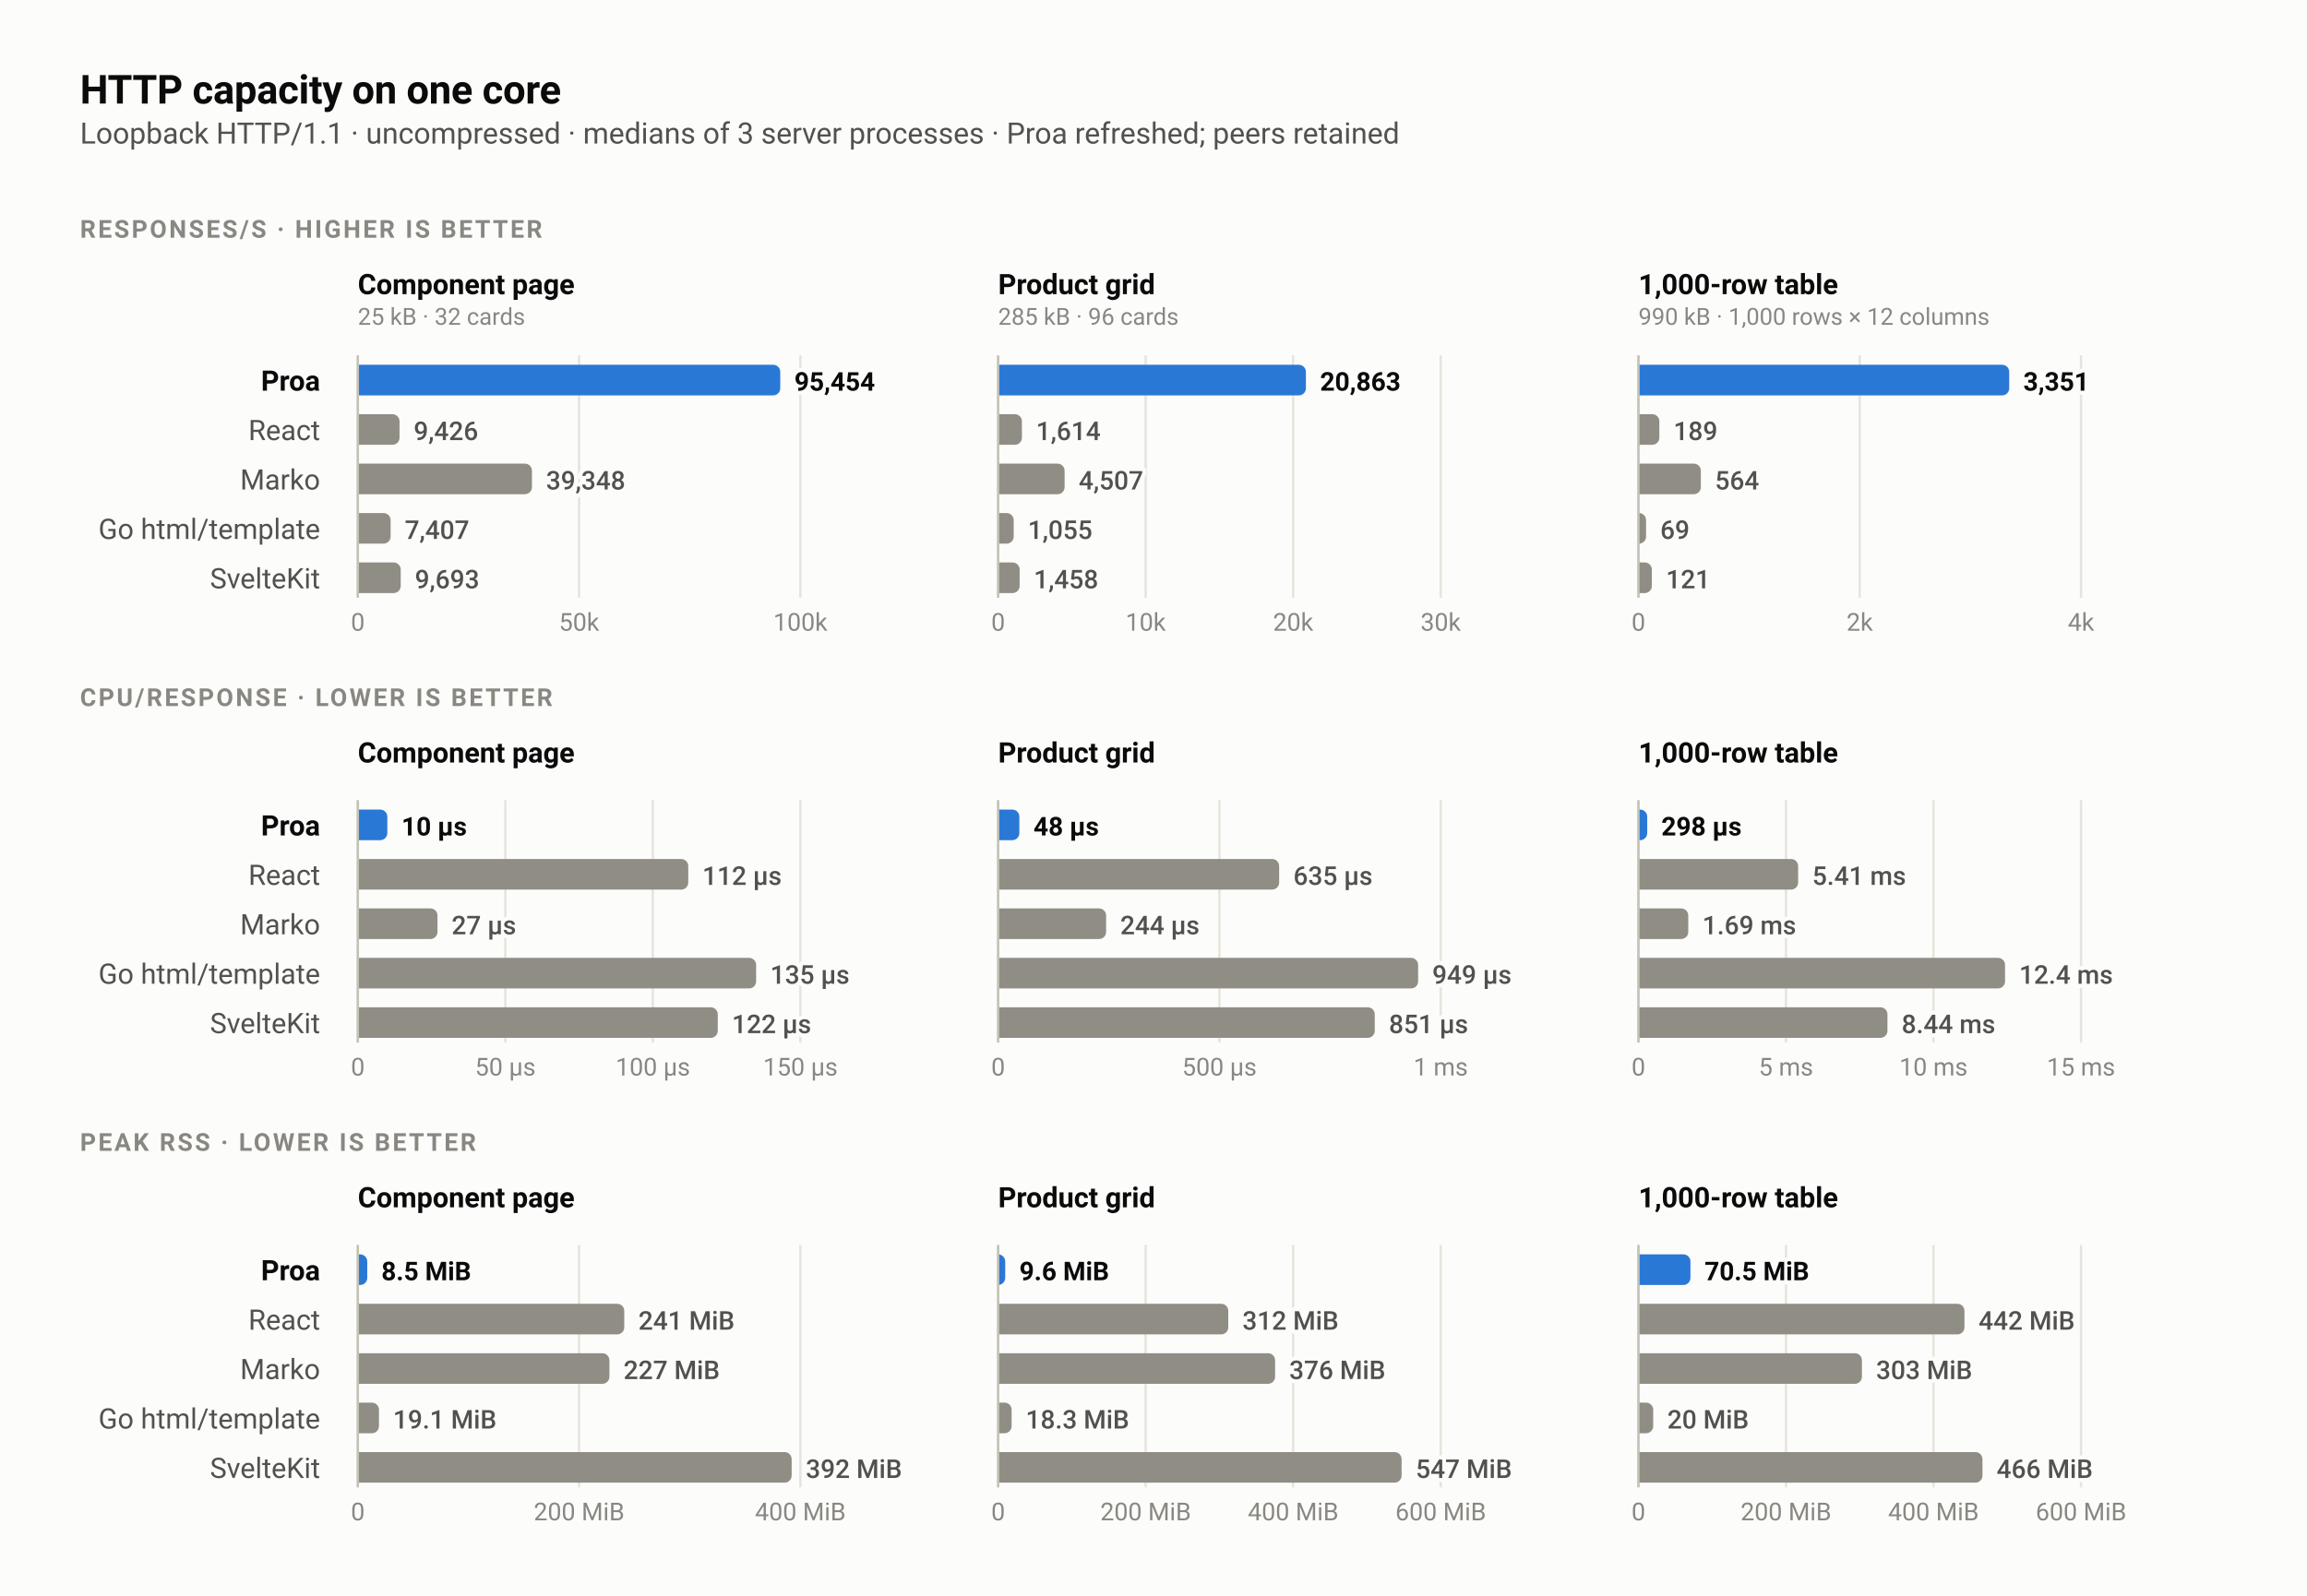
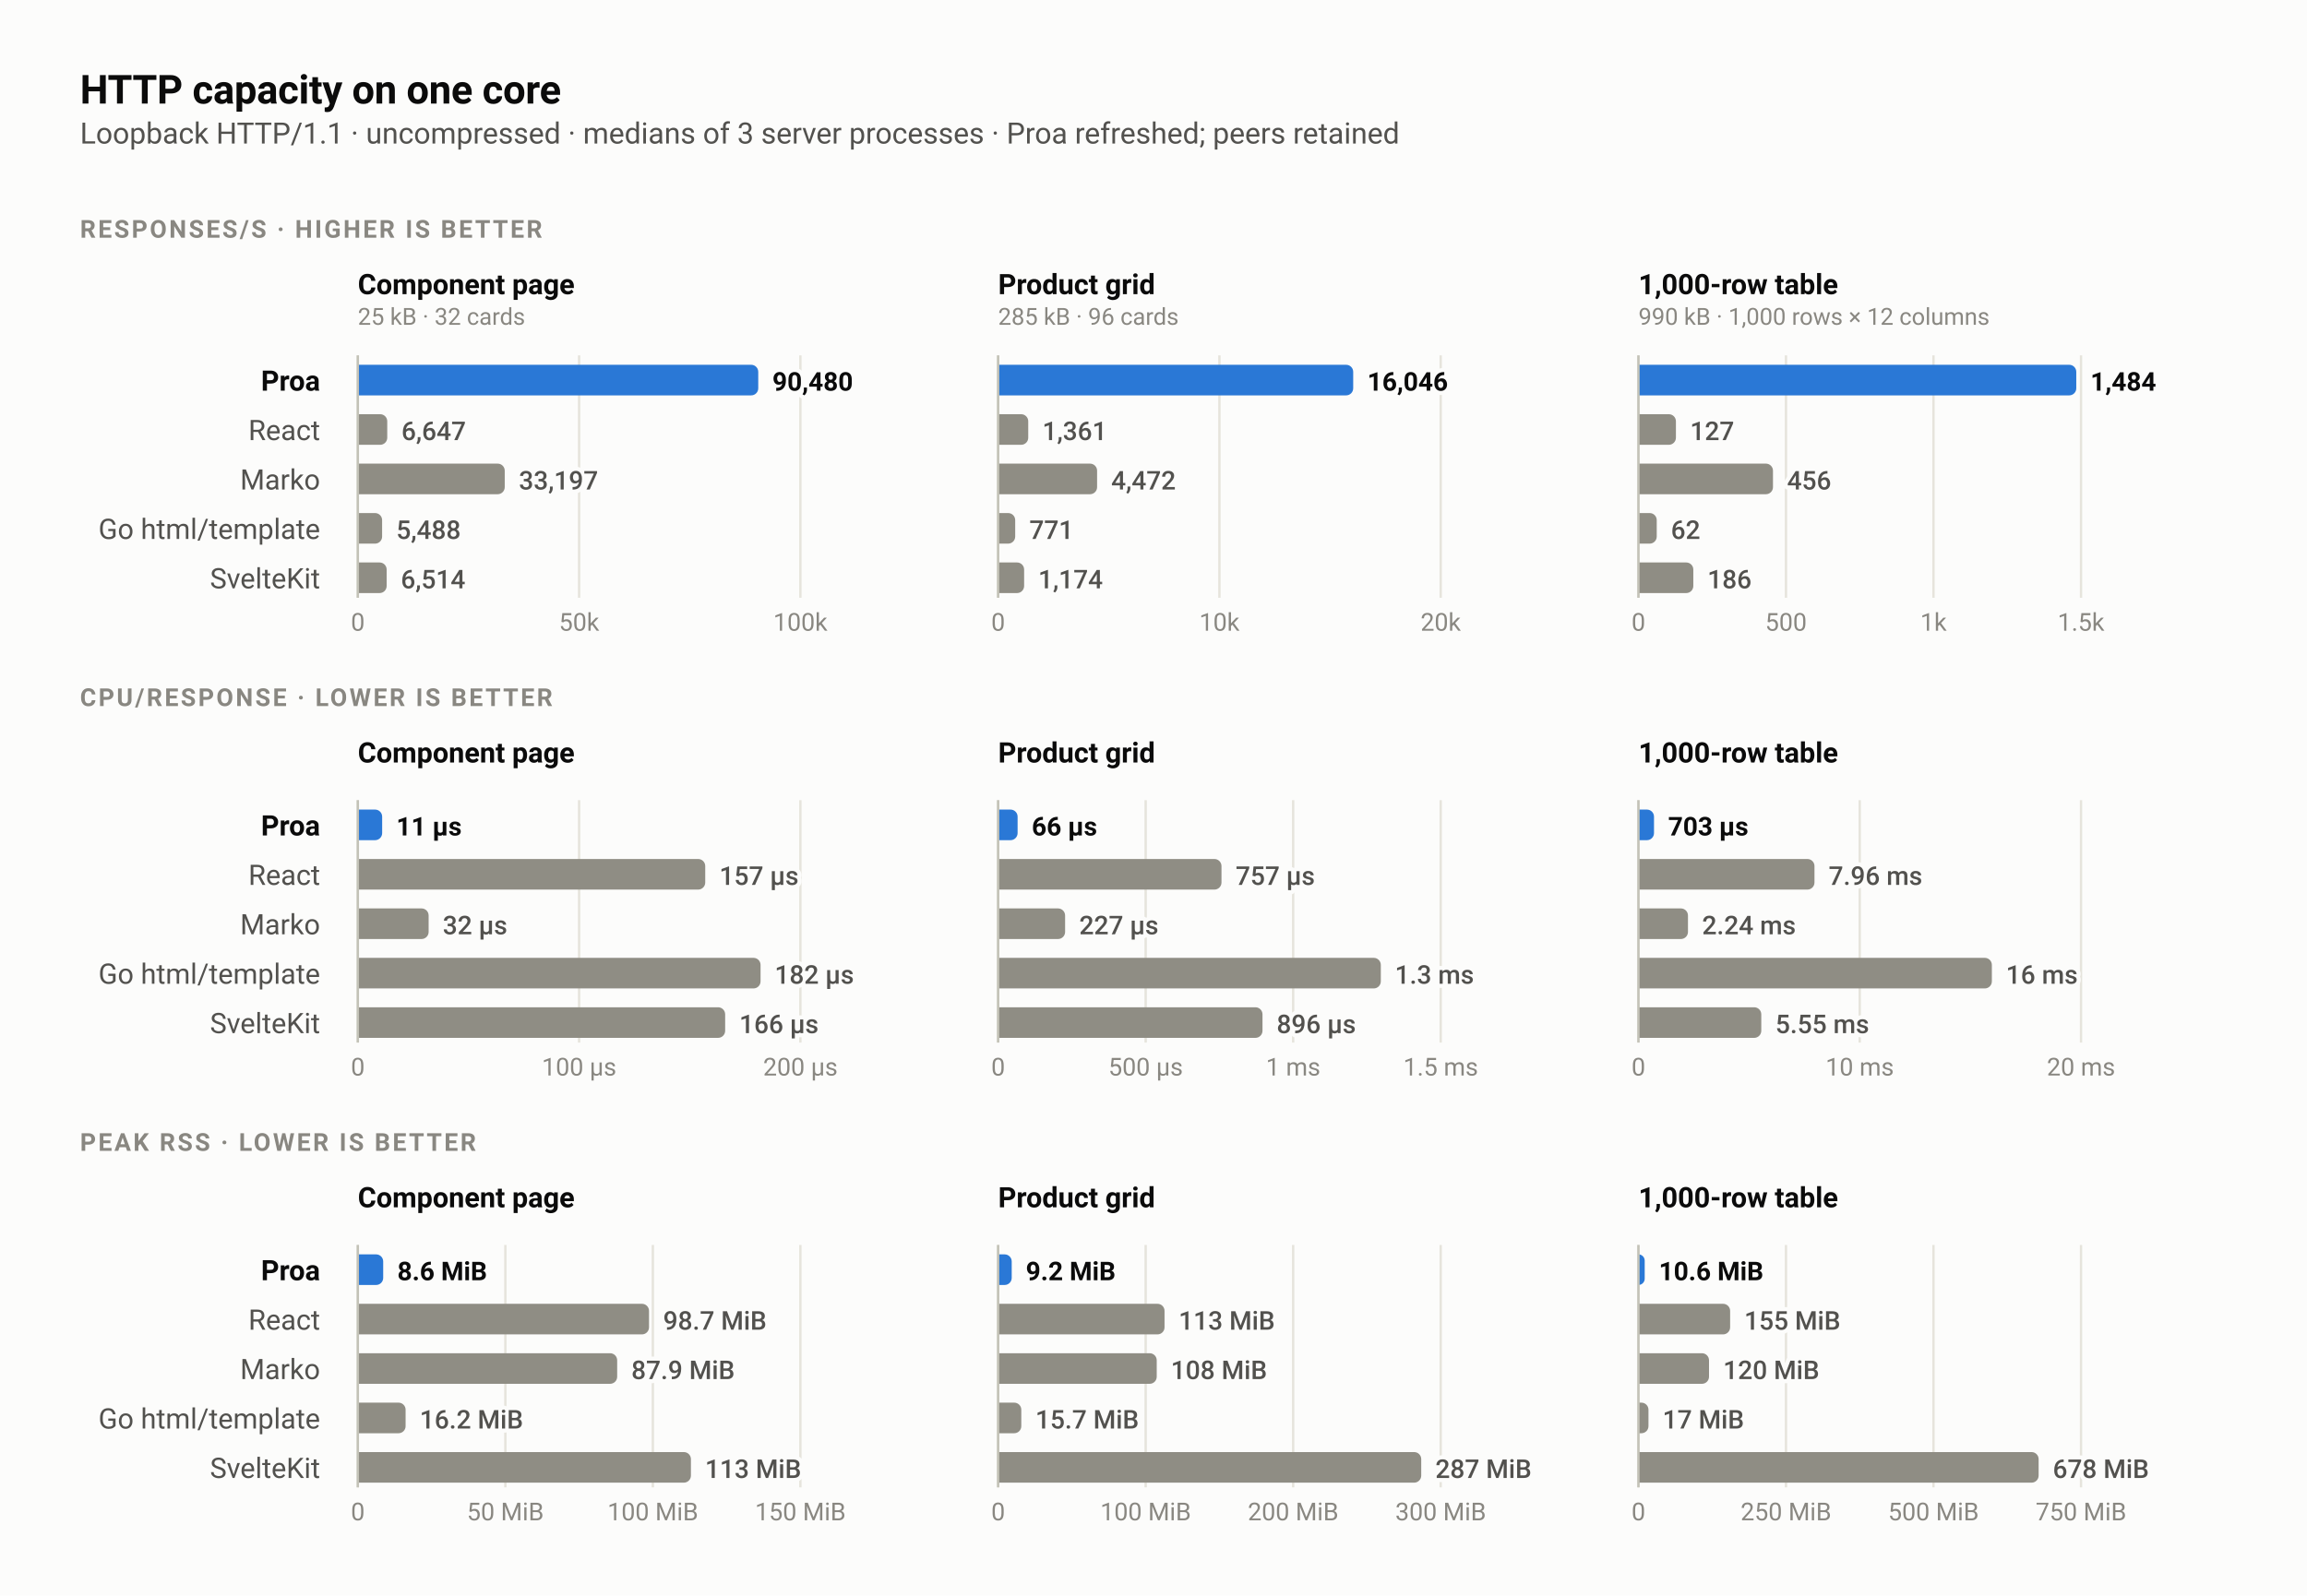
<svg xmlns="http://www.w3.org/2000/svg" width="980" height="678" viewBox="0 0 980 678" role="img" aria-labelledby="ttl dsc">
  <style>
  text { font-family: system-ui, -apple-system, "Segoe UI", Roboto, "Helvetica Neue", Arial, sans-serif; }
  .t   { font-size: 17px; font-weight: 600; fill: #0b0b0b; letter-spacing: -.005em; }
  .d   { font-size: 12.5px; font-weight: 400; fill: #52514e; }
  .eb  { font-size: 10.5px; font-weight: 600; fill: #898781; letter-spacing: .09em; }
  .cat { font-size: 12px; font-weight: 400; fill: #52514e; }
  .catb{ font-size: 12px; font-weight: 600; fill: #0b0b0b; }
  .lg  { font-size: 12px; font-weight: 400; fill: #52514e; }
  .tick{ font-size: 10.5px; font-weight: 400; fill: #898781; font-variant-numeric: tabular-nums; }
  .val { font-size: 11px; font-weight: 500; fill: #52514e; font-variant-numeric: tabular-nums;
         paint-order: stroke; stroke: #fcfcfb; stroke-width: 3.5px; stroke-linejoin: round; }
  .valb{ font-size: 11px; font-weight: 600; fill: #0b0b0b; font-variant-numeric: tabular-nums;
         paint-order: stroke; stroke: #fcfcfb; stroke-width: 3.5px; stroke-linejoin: round; }
  .valw{ font-size: 11px; font-weight: 600; fill: #fcfcfb; font-variant-numeric: tabular-nums; }
  .note{ font-size: 10px; font-weight: 400; fill: #898781; }
  .mono{ font-family: ui-monospace, SFMono-Regular, "SF Mono", Menlo, Consolas, monospace; }
  .end { text-anchor: end; }
  .mid { text-anchor: middle; }
</style>
  <rect width="980" height="678" fill="#fcfcfb" />
  <text x="34" y="44" class="t">HTTP capacity on one core</text>
  <text x="34" y="61" class="d">Loopback HTTP/1.1 · uncompressed · medians of 3 server processes · Proa refreshed; peers retained</text>
  <text x="34" y="101" class="eb">RESPONSES/S · HIGHER IS BETTER</text>
  <text x="152" y="125" class="catb">Component page</text>
  <text x="152" y="138" class="note">25 kB · 32 cards</text>
  <path d="M152 151L152 254" stroke="#e6e4dc" stroke-width="1" />
  <text x="152" y="268" class="tick mid">0</text>
  <path d="M246 151L246 254" stroke="#e6e4dc" stroke-width="1" />
  <text x="246" y="268" class="tick mid">50k</text>
  <path d="M340 151L340 254" stroke="#e6e4dc" stroke-width="1" />
  <text x="340" y="268" class="tick mid">100k</text>
-   <path d="M152 155H328.45a3 3 0 0 1 3 3V165a3 3 0 0 1 -3 3H152Z" fill="#2a78d6" />
-   <text x="337.45" y="166" class="valb">95,454</text>
+   <path d="M152 155H319.1a3 3 0 0 1 3 3V165a3 3 0 0 1 -3 3H152Z" fill="#2a78d6" />
+   <text x="328.1" y="166" class="valb">90,480</text>
  <text x="136" y="166" class="catb end">Proa</text>
-   <path d="M152 176H166.72a3 3 0 0 1 3 3V186a3 3 0 0 1 -3 3H152Z" fill="#8f8d84" />
-   <text x="175.72" y="187" class="val">9,426</text>
+   <path d="M152 176H161.5a3 3 0 0 1 3 3V186a3 3 0 0 1 -3 3H152Z" fill="#8f8d84" />
+   <text x="170.5" y="187" class="val">6,647</text>
  <text x="136" y="187" class="cat end">React</text>
-   <path d="M152 197H222.97a3 3 0 0 1 3 3V207a3 3 0 0 1 -3 3H152Z" fill="#8f8d84" />
-   <text x="231.97" y="208" class="val">39,348</text>
+   <path d="M152 197H211.41a3 3 0 0 1 3 3V207a3 3 0 0 1 -3 3H152Z" fill="#8f8d84" />
+   <text x="220.41" y="208" class="val">33,197</text>
  <text x="136" y="208" class="cat end">Marko</text>
-   <path d="M152 218H162.93a3 3 0 0 1 3 3V228a3 3 0 0 1 -3 3H152Z" fill="#8f8d84" />
-   <text x="171.93" y="229" class="val">7,407</text>
+   <path d="M152 218H159.32a3 3 0 0 1 3 3V228a3 3 0 0 1 -3 3H152Z" fill="#8f8d84" />
+   <text x="168.32" y="229" class="val">5,488</text>
  <text x="136" y="229" class="cat end">Go html/template</text>
-   <path d="M152 239H167.22a3 3 0 0 1 3 3V249a3 3 0 0 1 -3 3H152Z" fill="#8f8d84" />
-   <text x="176.22" y="250" class="val">9,693</text>
+   <path d="M152 239H161.25a3 3 0 0 1 3 3V249a3 3 0 0 1 -3 3H152Z" fill="#8f8d84" />
+   <text x="170.25" y="250" class="val">6,514</text>
  <text x="136" y="250" class="cat end">SvelteKit</text>
  <path d="M152 151L152 254" stroke="#c3c2b7" stroke-width="1" />
  <text x="424" y="125" class="catb">Product grid</text>
  <text x="424" y="138" class="note">285 kB · 96 cards</text>
  <path d="M424 151L424 254" stroke="#e6e4dc" stroke-width="1" />
  <text x="424" y="268" class="tick mid">0</text>
-   <path d="M486.67 151L486.67 254" stroke="#e6e4dc" stroke-width="1" />
-   <text x="486.67" y="268" class="tick mid">10k</text>
-   <path d="M549.33 151L549.33 254" stroke="#e6e4dc" stroke-width="1" />
-   <text x="549.33" y="268" class="tick mid">20k</text>
+   <path d="M518 151L518 254" stroke="#e6e4dc" stroke-width="1" />
+   <text x="518" y="268" class="tick mid">10k</text>
  <path d="M612 151L612 254" stroke="#e6e4dc" stroke-width="1" />
-   <text x="612" y="268" class="tick mid">30k</text>
-   <path d="M424 155H551.74a3 3 0 0 1 3 3V165a3 3 0 0 1 -3 3H424Z" fill="#2a78d6" />
-   <text x="560.74" y="166" class="valb">20,863</text>
-   <path d="M424 176H431.11a3 3 0 0 1 3 3V186a3 3 0 0 1 -3 3H424Z" fill="#8f8d84" />
-   <text x="440.11" y="187" class="val">1,614</text>
-   <path d="M424 197H449.24a3 3 0 0 1 3 3V207a3 3 0 0 1 -3 3H424Z" fill="#8f8d84" />
-   <text x="458.24" y="208" class="val">4,507</text>
-   <path d="M424 218H427.61a3 3 0 0 1 3 3V228a3 3 0 0 1 -3 3H424Z" fill="#8f8d84" />
-   <text x="436.61" y="229" class="val">1,055</text>
-   <path d="M424 239H430.14a3 3 0 0 1 3 3V249a3 3 0 0 1 -3 3H424Z" fill="#8f8d84" />
-   <text x="439.14" y="250" class="val">1,458</text>
+   <text x="612" y="268" class="tick mid">20k</text>
+   <path d="M424 155H571.83a3 3 0 0 1 3 3V165a3 3 0 0 1 -3 3H424Z" fill="#2a78d6" />
+   <text x="580.83" y="166" class="valb">16,046</text>
+   <path d="M424 176H433.79a3 3 0 0 1 3 3V186a3 3 0 0 1 -3 3H424Z" fill="#8f8d84" />
+   <text x="442.79" y="187" class="val">1,361</text>
+   <path d="M424 197H463.04a3 3 0 0 1 3 3V207a3 3 0 0 1 -3 3H424Z" fill="#8f8d84" />
+   <text x="472.04" y="208" class="val">4,472</text>
+   <path d="M424 218H428.25a3 3 0 0 1 3 3V228a3 3 0 0 1 -3 3H424Z" fill="#8f8d84" />
+   <text x="437.25" y="229" class="val">771</text>
+   <path d="M424 239H432.04a3 3 0 0 1 3 3V249a3 3 0 0 1 -3 3H424Z" fill="#8f8d84" />
+   <text x="441.04" y="250" class="val">1,174</text>
  <path d="M424 151L424 254" stroke="#c3c2b7" stroke-width="1" />
  <text x="696" y="125" class="catb">1,000-row table</text>
  <text x="696" y="138" class="note">990 kB · 1,000 rows × 12 columns</text>
  <path d="M696 151L696 254" stroke="#e6e4dc" stroke-width="1" />
  <text x="696" y="268" class="tick mid">0</text>
-   <path d="M790 151L790 254" stroke="#e6e4dc" stroke-width="1" />
-   <text x="790" y="268" class="tick mid">2k</text>
+   <path d="M758.67 151L758.67 254" stroke="#e6e4dc" stroke-width="1" />
+   <text x="758.67" y="268" class="tick mid">500</text>
+   <path d="M821.33 151L821.33 254" stroke="#e6e4dc" stroke-width="1" />
+   <text x="821.33" y="268" class="tick mid">1k</text>
  <path d="M884 151L884 254" stroke="#e6e4dc" stroke-width="1" />
-   <text x="884" y="268" class="tick mid">4k</text>
-   <path d="M696 155H850.5a3 3 0 0 1 3 3V165a3 3 0 0 1 -3 3H696Z" fill="#2a78d6" />
-   <text x="859.5" y="166" class="valb">3,351</text>
-   <path d="M696 176H701.88a3 3 0 0 1 3 3V186a3 3 0 0 1 -3 3H696Z" fill="#8f8d84" />
-   <text x="710.88" y="187" class="val">189</text>
-   <path d="M696 197H719.51a3 3 0 0 1 3 3V207a3 3 0 0 1 -3 3H696Z" fill="#8f8d84" />
-   <text x="728.51" y="208" class="val">564</text>
-   <path d="M696 218H696.24a3 3 0 0 1 3 3V228a3 3 0 0 1 -3 3H696Z" fill="#8f8d84" />
-   <text x="705.24" y="229" class="val">69</text>
-   <path d="M696 239H698.69a3 3 0 0 1 3 3V249a3 3 0 0 1 -3 3H696Z" fill="#8f8d84" />
-   <text x="707.69" y="250" class="val">121</text>
+   <text x="884" y="268" class="tick mid">1.5k</text>
+   <path d="M696 155H878.99a3 3 0 0 1 3 3V165a3 3 0 0 1 -3 3H696Z" fill="#2a78d6" />
+   <text x="887.99" y="166" class="valb">1,484</text>
+   <path d="M696 176H708.92a3 3 0 0 1 3 3V186a3 3 0 0 1 -3 3H696Z" fill="#8f8d84" />
+   <text x="717.92" y="187" class="val">127</text>
+   <path d="M696 197H750.15a3 3 0 0 1 3 3V207a3 3 0 0 1 -3 3H696Z" fill="#8f8d84" />
+   <text x="759.15" y="208" class="val">456</text>
+   <path d="M696 218H700.77a3 3 0 0 1 3 3V228a3 3 0 0 1 -3 3H696Z" fill="#8f8d84" />
+   <text x="709.77" y="229" class="val">62</text>
+   <path d="M696 239H716.31a3 3 0 0 1 3 3V249a3 3 0 0 1 -3 3H696Z" fill="#8f8d84" />
+   <text x="725.31" y="250" class="val">186</text>
  <path d="M696 151L696 254" stroke="#c3c2b7" stroke-width="1" />
  <text x="34" y="300" class="eb">CPU/RESPONSE · LOWER IS BETTER</text>
  <text x="152" y="324" class="catb">Component page</text>
  <path d="M152 340L152 443" stroke="#e6e4dc" stroke-width="1" />
  <text x="152" y="457" class="tick mid">0</text>
-   <path d="M214.67 340L214.67 443" stroke="#e6e4dc" stroke-width="1" />
-   <text x="214.67" y="457" class="tick mid">50 µs</text>
-   <path d="M277.33 340L277.33 443" stroke="#e6e4dc" stroke-width="1" />
-   <text x="277.33" y="457" class="tick mid">100 µs</text>
+   <path d="M246 340L246 443" stroke="#e6e4dc" stroke-width="1" />
+   <text x="246" y="457" class="tick mid">100 µs</text>
  <path d="M340 340L340 443" stroke="#e6e4dc" stroke-width="1" />
-   <text x="340" y="457" class="tick mid">150 µs</text>
-   <path d="M152 344H161.53a3 3 0 0 1 3 3V354a3 3 0 0 1 -3 3H152Z" fill="#2a78d6" />
-   <text x="170.53" y="355" class="valb">10 µs</text>
+   <text x="340" y="457" class="tick mid">200 µs</text>
+   <path d="M152 344H159.34a3 3 0 0 1 3 3V354a3 3 0 0 1 -3 3H152Z" fill="#2a78d6" />
+   <text x="168.34" y="355" class="valb">11 µs</text>
  <text x="136" y="355" class="catb end">Proa</text>
-   <path d="M152 365H289.37a3 3 0 0 1 3 3V375a3 3 0 0 1 -3 3H152Z" fill="#8f8d84" />
-   <text x="298.37" y="376" class="val">112 µs</text>
+   <path d="M152 365H296.58a3 3 0 0 1 3 3V375a3 3 0 0 1 -3 3H152Z" fill="#8f8d84" />
+   <text x="305.58" y="376" class="val">157 µs</text>
  <text x="136" y="376" class="cat end">React</text>
-   <path d="M152 386H182.84a3 3 0 0 1 3 3V396a3 3 0 0 1 -3 3H152Z" fill="#8f8d84" />
-   <text x="191.84" y="397" class="val">27 µs</text>
+   <path d="M152 386H179.08a3 3 0 0 1 3 3V396a3 3 0 0 1 -3 3H152Z" fill="#8f8d84" />
+   <text x="188.08" y="397" class="val">32 µs</text>
  <text x="136" y="397" class="cat end">Marko</text>
-   <path d="M152 407H318.2a3 3 0 0 1 3 3V417a3 3 0 0 1 -3 3H152Z" fill="#8f8d84" />
-   <text x="327.2" y="418" class="val">135 µs</text>
+   <path d="M152 407H320.08a3 3 0 0 1 3 3V417a3 3 0 0 1 -3 3H152Z" fill="#8f8d84" />
+   <text x="329.08" y="418" class="val">182 µs</text>
  <text x="136" y="418" class="cat end">Go html/template</text>
-   <path d="M152 428H301.91a3 3 0 0 1 3 3V438a3 3 0 0 1 -3 3H152Z" fill="#8f8d84" />
-   <text x="310.91" y="439" class="val">122 µs</text>
+   <path d="M152 428H305.04a3 3 0 0 1 3 3V438a3 3 0 0 1 -3 3H152Z" fill="#8f8d84" />
+   <text x="314.04" y="439" class="val">166 µs</text>
  <text x="136" y="439" class="cat end">SvelteKit</text>
  <path d="M152 340L152 443" stroke="#c3c2b7" stroke-width="1" />
  <text x="424" y="324" class="catb">Product grid</text>
  <path d="M424 340L424 443" stroke="#e6e4dc" stroke-width="1" />
  <text x="424" y="457" class="tick mid">0</text>
-   <path d="M518 340L518 443" stroke="#e6e4dc" stroke-width="1" />
-   <text x="518" y="457" class="tick mid">500 µs</text>
+   <path d="M486.67 340L486.67 443" stroke="#e6e4dc" stroke-width="1" />
+   <text x="486.67" y="457" class="tick mid">500 µs</text>
+   <path d="M549.33 340L549.33 443" stroke="#e6e4dc" stroke-width="1" />
+   <text x="549.33" y="457" class="tick mid">1 ms</text>
  <path d="M612 340L612 443" stroke="#e6e4dc" stroke-width="1" />
-   <text x="612" y="457" class="tick mid">1 ms</text>
-   <path d="M424 344H430.02a3 3 0 0 1 3 3V354a3 3 0 0 1 -3 3H424Z" fill="#2a78d6" />
-   <text x="439.02" y="355" class="valb">48 µs</text>
-   <path d="M424 365H540.38a3 3 0 0 1 3 3V375a3 3 0 0 1 -3 3H424Z" fill="#8f8d84" />
-   <text x="549.38" y="376" class="val">635 µs</text>
-   <path d="M424 386H466.87a3 3 0 0 1 3 3V396a3 3 0 0 1 -3 3H424Z" fill="#8f8d84" />
-   <text x="475.87" y="397" class="val">244 µs</text>
-   <path d="M424 407H599.41a3 3 0 0 1 3 3V417a3 3 0 0 1 -3 3H424Z" fill="#8f8d84" />
-   <text x="608.41" y="418" class="val">949 µs</text>
-   <path d="M424 428H580.99a3 3 0 0 1 3 3V438a3 3 0 0 1 -3 3H424Z" fill="#8f8d84" />
-   <text x="589.99" y="439" class="val">851 µs</text>
+   <text x="612" y="457" class="tick mid">1.5 ms</text>
+   <path d="M424 344H429.27a3 3 0 0 1 3 3V354a3 3 0 0 1 -3 3H424Z" fill="#2a78d6" />
+   <text x="438.27" y="355" class="valb">66 µs</text>
+   <path d="M424 365H515.88a3 3 0 0 1 3 3V375a3 3 0 0 1 -3 3H424Z" fill="#8f8d84" />
+   <text x="524.88" y="376" class="val">757 µs</text>
+   <path d="M424 386H449.45a3 3 0 0 1 3 3V396a3 3 0 0 1 -3 3H424Z" fill="#8f8d84" />
+   <text x="458.45" y="397" class="val">227 µs</text>
+   <path d="M424 407H583.56a3 3 0 0 1 3 3V417a3 3 0 0 1 -3 3H424Z" fill="#8f8d84" />
+   <text x="592.56" y="418" class="val">1.3 ms</text>
+   <path d="M424 428H533.3a3 3 0 0 1 3 3V438a3 3 0 0 1 -3 3H424Z" fill="#8f8d84" />
+   <text x="542.3" y="439" class="val">896 µs</text>
  <path d="M424 340L424 443" stroke="#c3c2b7" stroke-width="1" />
  <text x="696" y="324" class="catb">1,000-row table</text>
  <path d="M696 340L696 443" stroke="#e6e4dc" stroke-width="1" />
  <text x="696" y="457" class="tick mid">0</text>
-   <path d="M758.67 340L758.67 443" stroke="#e6e4dc" stroke-width="1" />
-   <text x="758.67" y="457" class="tick mid">5 ms</text>
-   <path d="M821.33 340L821.33 443" stroke="#e6e4dc" stroke-width="1" />
-   <text x="821.33" y="457" class="tick mid">10 ms</text>
+   <path d="M790 340L790 443" stroke="#e6e4dc" stroke-width="1" />
+   <text x="790" y="457" class="tick mid">10 ms</text>
  <path d="M884 340L884 443" stroke="#e6e4dc" stroke-width="1" />
-   <text x="884" y="457" class="tick mid">15 ms</text>
-   <path d="M696 344H696.73a3 3 0 0 1 3 3V354a3 3 0 0 1 -3 3H696Z" fill="#2a78d6" />
-   <text x="705.73" y="355" class="valb">298 µs</text>
-   <path d="M696 365H760.84a3 3 0 0 1 3 3V375a3 3 0 0 1 -3 3H696Z" fill="#8f8d84" />
-   <text x="769.84" y="376" class="val">5.41 ms</text>
-   <path d="M696 386H714.17a3 3 0 0 1 3 3V396a3 3 0 0 1 -3 3H696Z" fill="#8f8d84" />
-   <text x="723.17" y="397" class="val">1.69 ms</text>
-   <path d="M696 407H848.73a3 3 0 0 1 3 3V417a3 3 0 0 1 -3 3H696Z" fill="#8f8d84" />
-   <text x="857.73" y="418" class="val">12.4 ms</text>
-   <path d="M696 428H798.78a3 3 0 0 1 3 3V438a3 3 0 0 1 -3 3H696Z" fill="#8f8d84" />
-   <text x="807.78" y="439" class="val">8.44 ms</text>
+   <text x="884" y="457" class="tick mid">20 ms</text>
+   <path d="M696 344H699.61a3 3 0 0 1 3 3V354a3 3 0 0 1 -3 3H696Z" fill="#2a78d6" />
+   <text x="708.61" y="355" class="valb">703 µs</text>
+   <path d="M696 365H767.78a3 3 0 0 1 3 3V375a3 3 0 0 1 -3 3H696Z" fill="#8f8d84" />
+   <text x="776.78" y="376" class="val">7.96 ms</text>
+   <path d="M696 386H714.04a3 3 0 0 1 3 3V396a3 3 0 0 1 -3 3H696Z" fill="#8f8d84" />
+   <text x="723.04" y="397" class="val">2.24 ms</text>
+   <path d="M696 407H843.13a3 3 0 0 1 3 3V417a3 3 0 0 1 -3 3H696Z" fill="#8f8d84" />
+   <text x="852.13" y="418" class="val">16 ms</text>
+   <path d="M696 428H745.18a3 3 0 0 1 3 3V438a3 3 0 0 1 -3 3H696Z" fill="#8f8d84" />
+   <text x="754.18" y="439" class="val">5.55 ms</text>
  <path d="M696 340L696 443" stroke="#c3c2b7" stroke-width="1" />
  <text x="34" y="489" class="eb">PEAK RSS · LOWER IS BETTER</text>
  <text x="152" y="513" class="catb">Component page</text>
  <path d="M152 529L152 632" stroke="#e6e4dc" stroke-width="1" />
  <text x="152" y="646" class="tick mid">0</text>
-   <path d="M246 529L246 632" stroke="#e6e4dc" stroke-width="1" />
-   <text x="246" y="646" class="tick mid">200 MiB</text>
+   <path d="M214.67 529L214.67 632" stroke="#e6e4dc" stroke-width="1" />
+   <text x="214.67" y="646" class="tick mid">50 MiB</text>
+   <path d="M277.33 529L277.33 632" stroke="#e6e4dc" stroke-width="1" />
+   <text x="277.33" y="646" class="tick mid">100 MiB</text>
  <path d="M340 529L340 632" stroke="#e6e4dc" stroke-width="1" />
-   <text x="340" y="646" class="tick mid">400 MiB</text>
-   <path d="M152 533H153a3 3 0 0 1 3 3V543a3 3 0 0 1 -3 3H152Z" fill="#2a78d6" />
-   <text x="162" y="544" class="valb">8.5 MiB</text>
+   <text x="340" y="646" class="tick mid">150 MiB</text>
+   <path d="M152 533H159.78a3 3 0 0 1 3 3V543a3 3 0 0 1 -3 3H152Z" fill="#2a78d6" />
+   <text x="168.78" y="544" class="valb">8.6 MiB</text>
  <text x="136" y="544" class="catb end">Proa</text>
-   <path d="M152 554H262.18a3 3 0 0 1 3 3V564a3 3 0 0 1 -3 3H152Z" fill="#8f8d84" />
-   <text x="271.18" y="565" class="val">241 MiB</text>
+   <path d="M152 554H272.7a3 3 0 0 1 3 3V564a3 3 0 0 1 -3 3H152Z" fill="#8f8d84" />
+   <text x="281.7" y="565" class="val">98.7 MiB</text>
  <text x="136" y="565" class="cat end">React</text>
-   <path d="M152 575H255.88a3 3 0 0 1 3 3V585a3 3 0 0 1 -3 3H152Z" fill="#8f8d84" />
-   <text x="264.88" y="586" class="val">227 MiB</text>
+   <path d="M152 575H259.17a3 3 0 0 1 3 3V585a3 3 0 0 1 -3 3H152Z" fill="#8f8d84" />
+   <text x="268.17" y="586" class="val">87.9 MiB</text>
  <text x="136" y="586" class="cat end">Marko</text>
-   <path d="M152 596H157.98a3 3 0 0 1 3 3V606a3 3 0 0 1 -3 3H152Z" fill="#8f8d84" />
-   <text x="166.98" y="607" class="val">19.1 MiB</text>
+   <path d="M152 596H169.3a3 3 0 0 1 3 3V606a3 3 0 0 1 -3 3H152Z" fill="#8f8d84" />
+   <text x="178.3" y="607" class="val">16.2 MiB</text>
  <text x="136" y="607" class="cat end">Go html/template</text>
-   <path d="M152 617H333.29a3 3 0 0 1 3 3V627a3 3 0 0 1 -3 3H152Z" fill="#8f8d84" />
-   <text x="342.29" y="628" class="val">392 MiB</text>
+   <path d="M152 617H290.5a3 3 0 0 1 3 3V627a3 3 0 0 1 -3 3H152Z" fill="#8f8d84" />
+   <text x="299.5" y="628" class="val">113 MiB</text>
  <text x="136" y="628" class="cat end">SvelteKit</text>
  <path d="M152 529L152 632" stroke="#c3c2b7" stroke-width="1" />
  <text x="424" y="513" class="catb">Product grid</text>
  <path d="M424 529L424 632" stroke="#e6e4dc" stroke-width="1" />
  <text x="424" y="646" class="tick mid">0</text>
  <path d="M486.67 529L486.67 632" stroke="#e6e4dc" stroke-width="1" />
-   <text x="486.67" y="646" class="tick mid">200 MiB</text>
+   <text x="486.67" y="646" class="tick mid">100 MiB</text>
  <path d="M549.33 529L549.33 632" stroke="#e6e4dc" stroke-width="1" />
-   <text x="549.33" y="646" class="tick mid">400 MiB</text>
+   <text x="549.33" y="646" class="tick mid">200 MiB</text>
  <path d="M612 529L612 632" stroke="#e6e4dc" stroke-width="1" />
-   <text x="612" y="646" class="tick mid">600 MiB</text>
-   <path d="M424 533H424.01a3 3 0 0 1 3 3V543a3 3 0 0 1 -3 3H424Z" fill="#2a78d6" />
-   <text x="433.01" y="544" class="valb">9.6 MiB</text>
-   <path d="M424 554H518.76a3 3 0 0 1 3 3V564a3 3 0 0 1 -3 3H424Z" fill="#8f8d84" />
-   <text x="527.76" y="565" class="val">312 MiB</text>
-   <path d="M424 575H538.66a3 3 0 0 1 3 3V585a3 3 0 0 1 -3 3H424Z" fill="#8f8d84" />
-   <text x="547.66" y="586" class="val">376 MiB</text>
-   <path d="M424 596H426.73a3 3 0 0 1 3 3V606a3 3 0 0 1 -3 3H424Z" fill="#8f8d84" />
-   <text x="435.73" y="607" class="val">18.3 MiB</text>
-   <path d="M424 617H592.39a3 3 0 0 1 3 3V627a3 3 0 0 1 -3 3H424Z" fill="#8f8d84" />
-   <text x="601.39" y="628" class="val">547 MiB</text>
+   <text x="612" y="646" class="tick mid">300 MiB</text>
+   <path d="M424 533H426.77a3 3 0 0 1 3 3V543a3 3 0 0 1 -3 3H424Z" fill="#2a78d6" />
+   <text x="435.77" y="544" class="valb">9.2 MiB</text>
+   <path d="M424 554H491.69a3 3 0 0 1 3 3V564a3 3 0 0 1 -3 3H424Z" fill="#8f8d84" />
+   <text x="500.69" y="565" class="val">113 MiB</text>
+   <path d="M424 575H488.37a3 3 0 0 1 3 3V585a3 3 0 0 1 -3 3H424Z" fill="#8f8d84" />
+   <text x="497.37" y="586" class="val">108 MiB</text>
+   <path d="M424 596H430.84a3 3 0 0 1 3 3V606a3 3 0 0 1 -3 3H424Z" fill="#8f8d84" />
+   <text x="439.84" y="607" class="val">15.7 MiB</text>
+   <path d="M424 617H600.73a3 3 0 0 1 3 3V627a3 3 0 0 1 -3 3H424Z" fill="#8f8d84" />
+   <text x="609.73" y="628" class="val">287 MiB</text>
  <path d="M424 529L424 632" stroke="#c3c2b7" stroke-width="1" />
  <text x="696" y="513" class="catb">1,000-row table</text>
  <path d="M696 529L696 632" stroke="#e6e4dc" stroke-width="1" />
  <text x="696" y="646" class="tick mid">0</text>
  <path d="M758.67 529L758.67 632" stroke="#e6e4dc" stroke-width="1" />
-   <text x="758.67" y="646" class="tick mid">200 MiB</text>
+   <text x="758.67" y="646" class="tick mid">250 MiB</text>
  <path d="M821.33 529L821.33 632" stroke="#e6e4dc" stroke-width="1" />
-   <text x="821.33" y="646" class="tick mid">400 MiB</text>
+   <text x="821.33" y="646" class="tick mid">500 MiB</text>
  <path d="M884 529L884 632" stroke="#e6e4dc" stroke-width="1" />
-   <text x="884" y="646" class="tick mid">600 MiB</text>
-   <path d="M696 533H715.09a3 3 0 0 1 3 3V543a3 3 0 0 1 -3 3H696Z" fill="#2a78d6" />
-   <text x="724.09" y="544" class="valb">70.5 MiB</text>
-   <path d="M696 554H831.49a3 3 0 0 1 3 3V564a3 3 0 0 1 -3 3H696Z" fill="#8f8d84" />
-   <text x="840.49" y="565" class="val">442 MiB</text>
-   <path d="M696 575H787.94a3 3 0 0 1 3 3V585a3 3 0 0 1 -3 3H696Z" fill="#8f8d84" />
-   <text x="796.94" y="586" class="val">303 MiB</text>
-   <path d="M696 596H699.27a3 3 0 0 1 3 3V606a3 3 0 0 1 -3 3H696Z" fill="#8f8d84" />
-   <text x="708.27" y="607" class="val">20 MiB</text>
-   <path d="M696 617H839.14a3 3 0 0 1 3 3V627a3 3 0 0 1 -3 3H696Z" fill="#8f8d84" />
-   <text x="848.14" y="628" class="val">466 MiB</text>
+   <text x="884" y="646" class="tick mid">750 MiB</text>
+   <path d="M696 533H696a2.66 2.66 0 0 1 2.66 2.66V543.34a2.66 2.66 0 0 1 -2.66 2.66H696Z" fill="#2a78d6" />
+   <text x="704.66" y="544" class="valb">10.6 MiB</text>
+   <path d="M696 554H731.95a3 3 0 0 1 3 3V564a3 3 0 0 1 -3 3H696Z" fill="#8f8d84" />
+   <text x="740.95" y="565" class="val">155 MiB</text>
+   <path d="M696 575H722.98a3 3 0 0 1 3 3V585a3 3 0 0 1 -3 3H696Z" fill="#8f8d84" />
+   <text x="731.98" y="586" class="val">120 MiB</text>
+   <path d="M696 596H697.26a3 3 0 0 1 3 3V606a3 3 0 0 1 -3 3H696Z" fill="#8f8d84" />
+   <text x="706.26" y="607" class="val">17 MiB</text>
+   <path d="M696 617H863a3 3 0 0 1 3 3V627a3 3 0 0 1 -3 3H696Z" fill="#8f8d84" />
+   <text x="872" y="628" class="val">678 MiB</text>
  <path d="M696 529L696 632" stroke="#c3c2b7" stroke-width="1" />
</svg>
